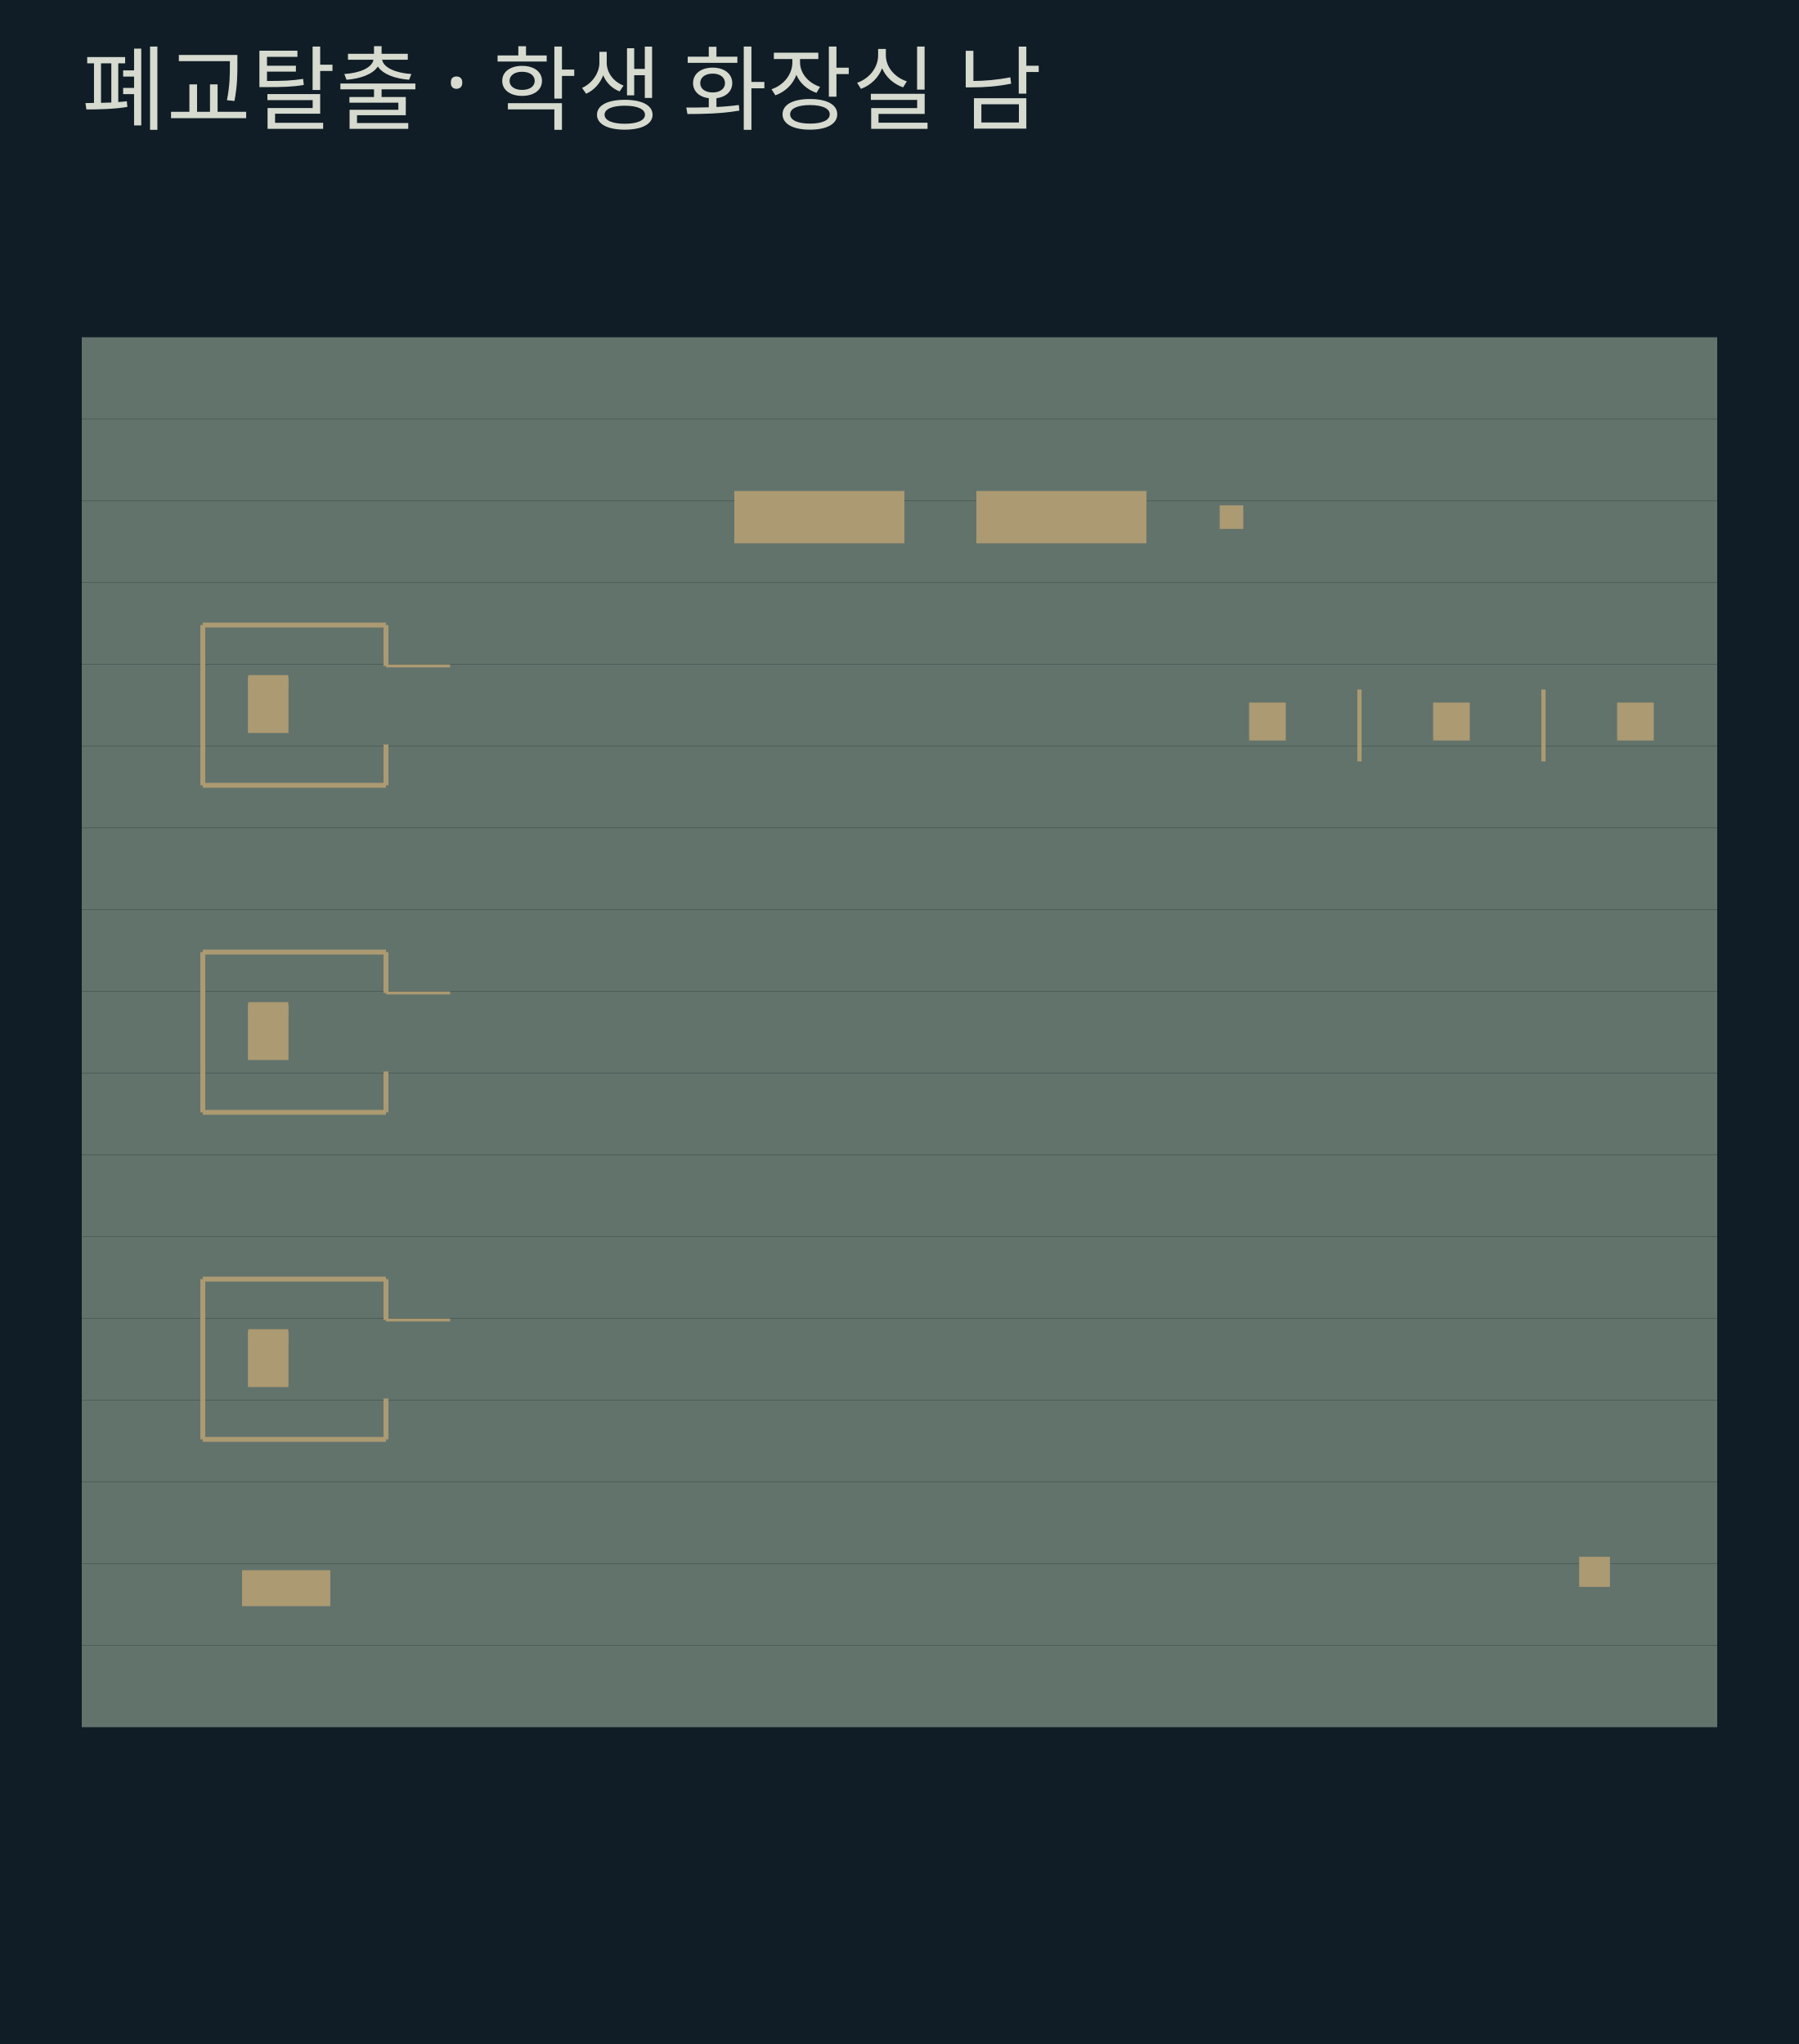
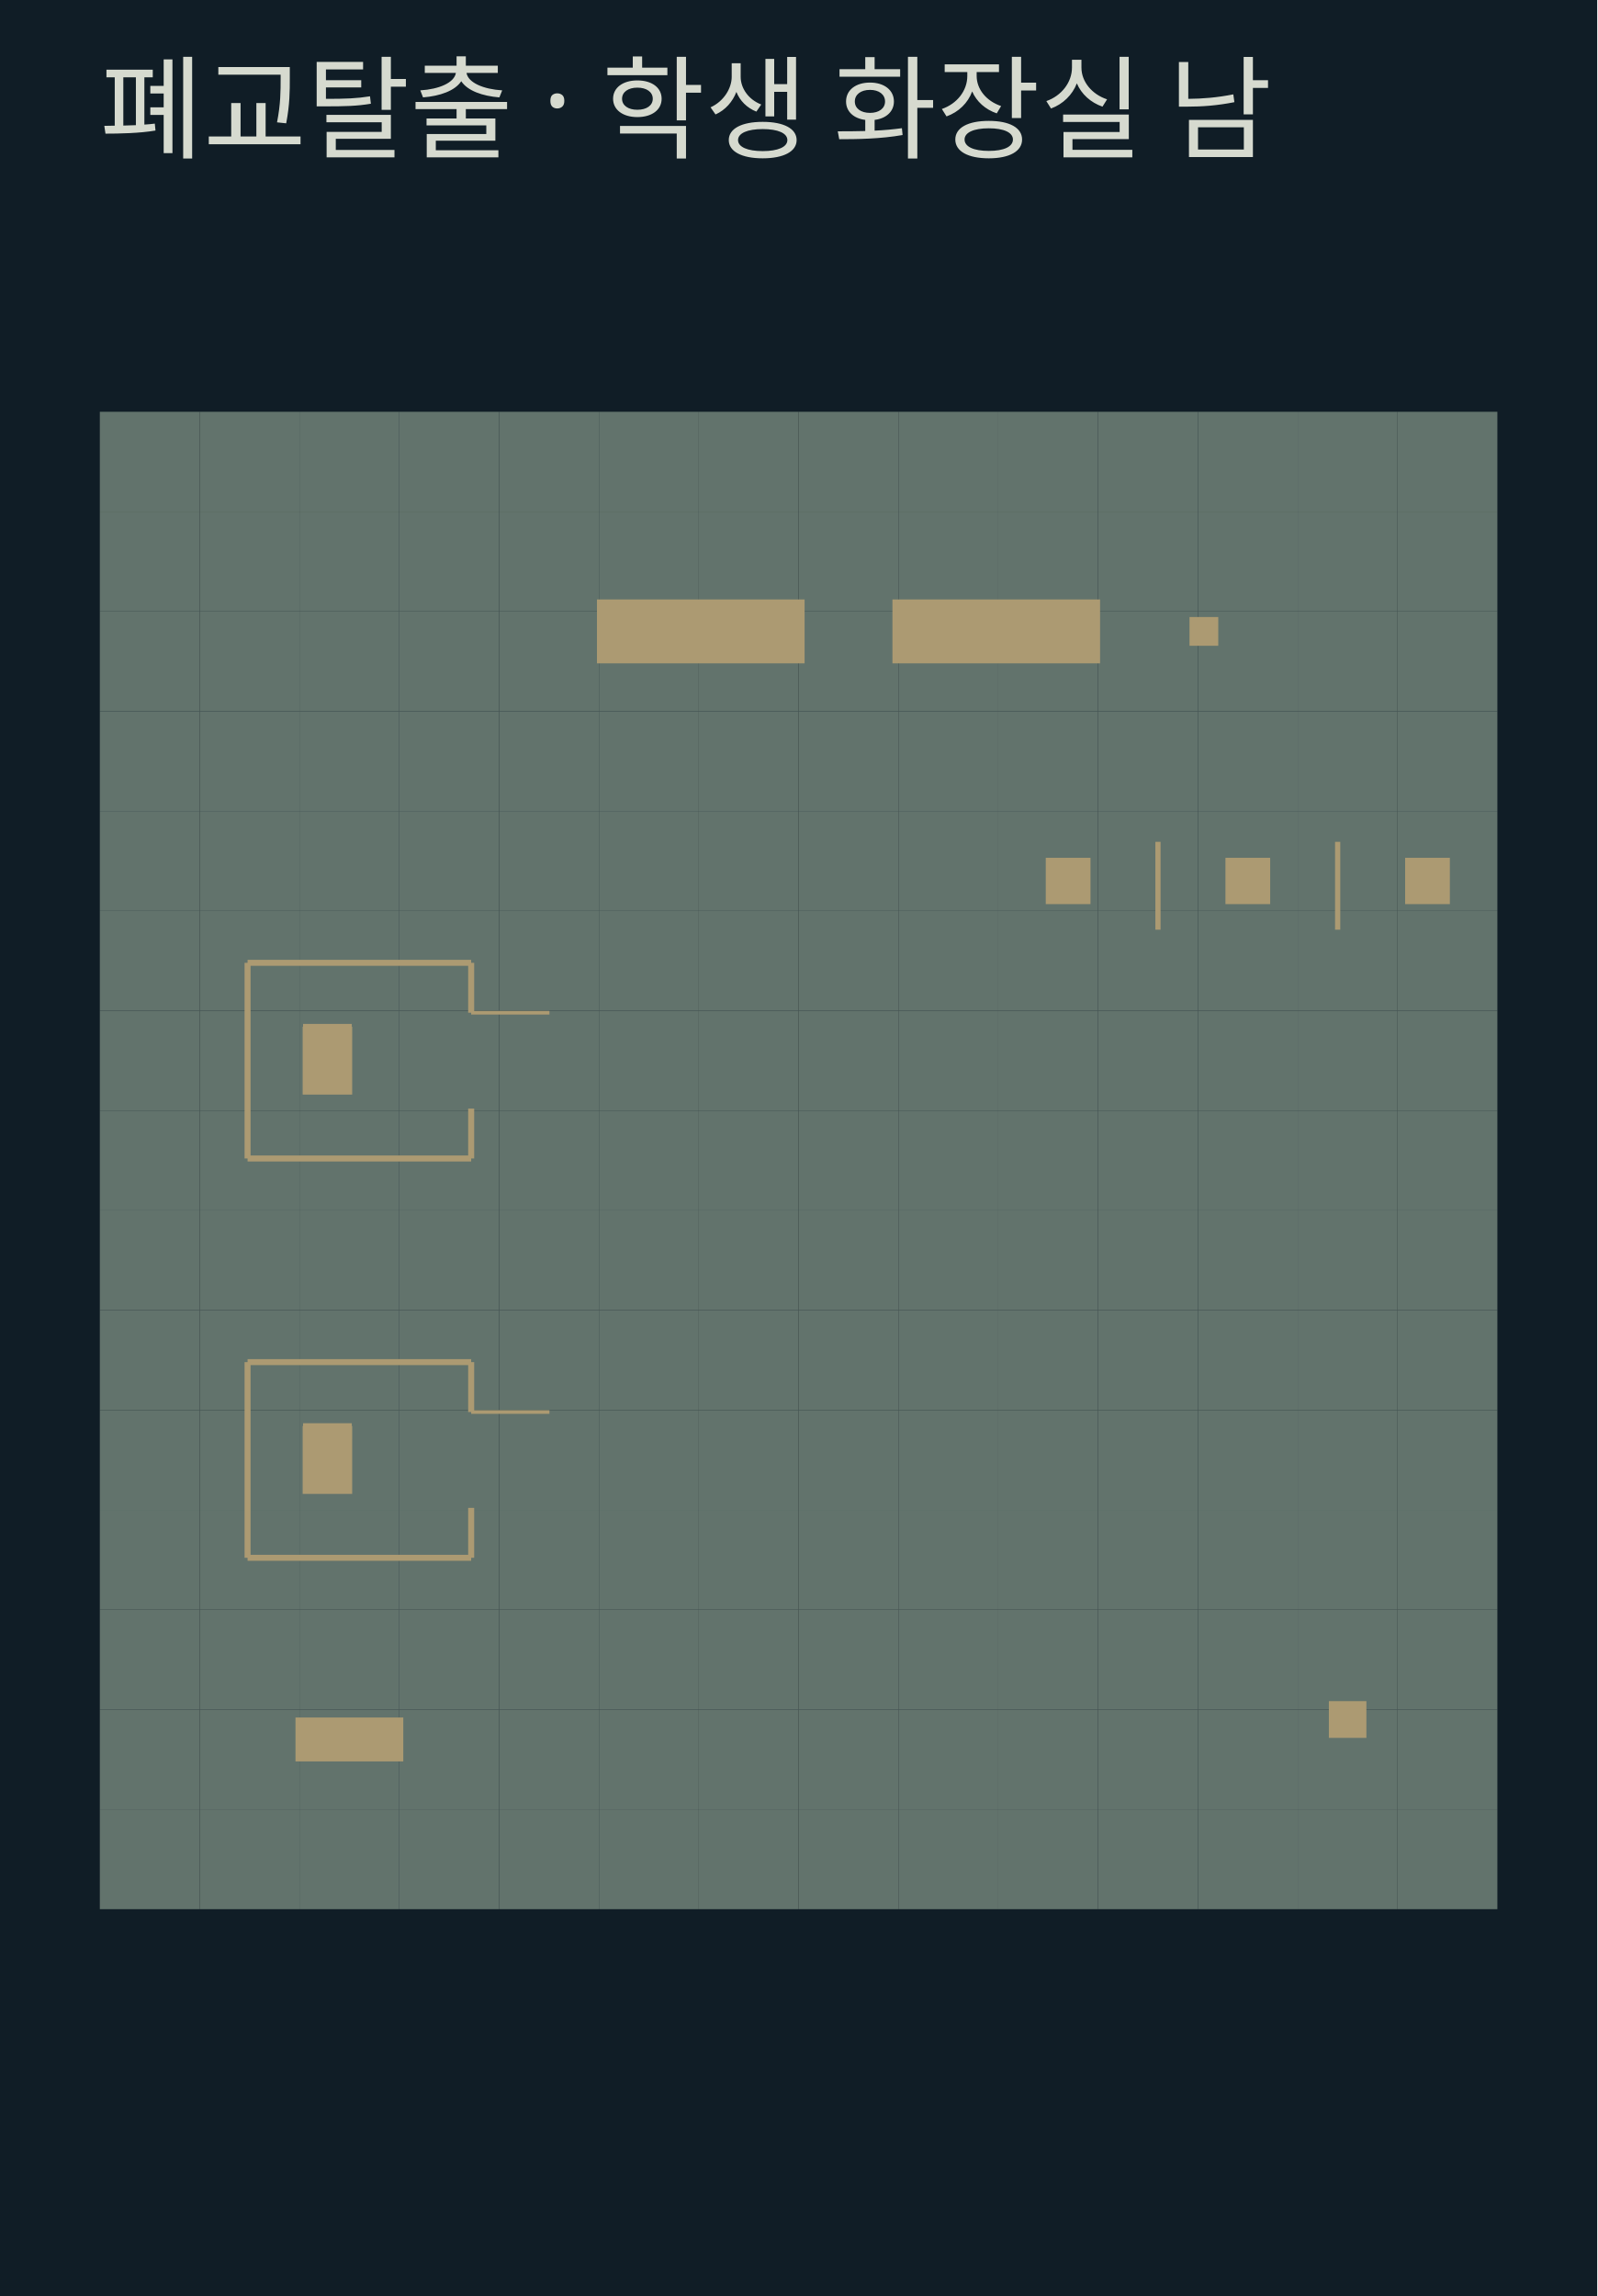
- <svg xmlns="http://www.w3.org/2000/svg" viewBox="0 0 352 400">
-   <rect width="352" height="400" fill="#101d26" />
+ <svg xmlns="http://www.w3.org/2000/svg" viewBox="0 0 256 368">
+   <rect width="256" height="368" fill="#101d26" />
  <style>text{font:10px sans-serif;fill:#d6dacf}</style>
  <text x="16" y="24" style="font-size:18px">폐교탈출 · 학생 화장실 남</text>
-   <rect x="16" y="322" width="16" height="16" fill="#62736c" />
-   <rect x="16" y="306" width="16" height="16" fill="#62736c" />
  <rect x="16" y="290" width="16" height="16" fill="#62736c" />
  <rect x="16" y="274" width="16" height="16" fill="#62736c" />
  <rect x="16" y="258" width="16" height="16" fill="#62736c" />
  <rect x="16" y="242" width="16" height="16" fill="#62736c" />
  <rect x="16" y="226" width="16" height="16" fill="#62736c" />
  <rect x="16" y="210" width="16" height="16" fill="#62736c" />
  <rect x="16" y="194" width="16" height="16" fill="#62736c" />
  <rect x="16" y="178" width="16" height="16" fill="#62736c" />
  <rect x="16" y="162" width="16" height="16" fill="#62736c" />
  <rect x="16" y="146" width="16" height="16" fill="#62736c" />
  <rect x="16" y="130" width="16" height="16" fill="#62736c" />
  <rect x="16" y="114" width="16" height="16" fill="#62736c" />
  <rect x="16" y="98" width="16" height="16" fill="#62736c" />
  <rect x="16" y="82" width="16" height="16" fill="#62736c" />
  <rect x="16" y="66" width="16" height="16" fill="#62736c" />
-   <rect x="32" y="322" width="16" height="16" fill="#62736c" />
-   <rect x="32" y="306" width="16" height="16" fill="#62736c" />
  <rect x="32" y="290" width="16" height="16" fill="#62736c" />
  <rect x="32" y="274" width="16" height="16" fill="#62736c" />
  <rect x="32" y="258" width="16" height="16" fill="#62736c" />
  <rect x="32" y="242" width="16" height="16" fill="#62736c" />
  <rect x="32" y="226" width="16" height="16" fill="#62736c" />
  <rect x="32" y="210" width="16" height="16" fill="#62736c" />
  <rect x="32" y="194" width="16" height="16" fill="#62736c" />
  <rect x="32" y="178" width="16" height="16" fill="#62736c" />
  <rect x="32" y="162" width="16" height="16" fill="#62736c" />
  <rect x="32" y="146" width="16" height="16" fill="#62736c" />
  <rect x="32" y="130" width="16" height="16" fill="#62736c" />
  <rect x="32" y="114" width="16" height="16" fill="#62736c" />
  <rect x="32" y="98" width="16" height="16" fill="#62736c" />
  <rect x="32" y="82" width="16" height="16" fill="#62736c" />
  <rect x="32" y="66" width="16" height="16" fill="#62736c" />
-   <rect x="48" y="322" width="16" height="16" fill="#62736c" />
-   <rect x="48" y="306" width="16" height="16" fill="#62736c" />
  <rect x="48" y="290" width="16" height="16" fill="#62736c" />
  <rect x="48" y="274" width="16" height="16" fill="#62736c" />
  <rect x="48" y="258" width="16" height="16" fill="#62736c" />
  <rect x="48" y="242" width="16" height="16" fill="#62736c" />
  <rect x="48" y="226" width="16" height="16" fill="#62736c" />
  <rect x="48" y="210" width="16" height="16" fill="#62736c" />
  <rect x="48" y="194" width="16" height="16" fill="#62736c" />
  <rect x="48" y="178" width="16" height="16" fill="#62736c" />
  <rect x="48" y="162" width="16" height="16" fill="#62736c" />
  <rect x="48" y="146" width="16" height="16" fill="#62736c" />
  <rect x="48" y="130" width="16" height="16" fill="#62736c" />
  <rect x="48" y="114" width="16" height="16" fill="#62736c" />
  <rect x="48" y="98" width="16" height="16" fill="#62736c" />
  <rect x="48" y="82" width="16" height="16" fill="#62736c" />
  <rect x="48" y="66" width="16" height="16" fill="#62736c" />
-   <rect x="64" y="322" width="16" height="16" fill="#62736c" />
-   <rect x="64" y="306" width="16" height="16" fill="#62736c" />
  <rect x="64" y="290" width="16" height="16" fill="#62736c" />
  <rect x="64" y="274" width="16" height="16" fill="#62736c" />
  <rect x="64" y="258" width="16" height="16" fill="#62736c" />
  <rect x="64" y="242" width="16" height="16" fill="#62736c" />
  <rect x="64" y="226" width="16" height="16" fill="#62736c" />
  <rect x="64" y="210" width="16" height="16" fill="#62736c" />
  <rect x="64" y="194" width="16" height="16" fill="#62736c" />
  <rect x="64" y="178" width="16" height="16" fill="#62736c" />
  <rect x="64" y="162" width="16" height="16" fill="#62736c" />
  <rect x="64" y="146" width="16" height="16" fill="#62736c" />
  <rect x="64" y="130" width="16" height="16" fill="#62736c" />
  <rect x="64" y="114" width="16" height="16" fill="#62736c" />
  <rect x="64" y="98" width="16" height="16" fill="#62736c" />
  <rect x="64" y="82" width="16" height="16" fill="#62736c" />
  <rect x="64" y="66" width="16" height="16" fill="#62736c" />
-   <rect x="80" y="322" width="16" height="16" fill="#62736c" />
-   <rect x="80" y="306" width="16" height="16" fill="#62736c" />
  <rect x="80" y="290" width="16" height="16" fill="#62736c" />
  <rect x="80" y="274" width="16" height="16" fill="#62736c" />
  <rect x="80" y="258" width="16" height="16" fill="#62736c" />
  <rect x="80" y="242" width="16" height="16" fill="#62736c" />
  <rect x="80" y="226" width="16" height="16" fill="#62736c" />
  <rect x="80" y="210" width="16" height="16" fill="#62736c" />
  <rect x="80" y="194" width="16" height="16" fill="#62736c" />
  <rect x="80" y="178" width="16" height="16" fill="#62736c" />
  <rect x="80" y="162" width="16" height="16" fill="#62736c" />
  <rect x="80" y="146" width="16" height="16" fill="#62736c" />
  <rect x="80" y="130" width="16" height="16" fill="#62736c" />
  <rect x="80" y="114" width="16" height="16" fill="#62736c" />
  <rect x="80" y="98" width="16" height="16" fill="#62736c" />
  <rect x="80" y="82" width="16" height="16" fill="#62736c" />
  <rect x="80" y="66" width="16" height="16" fill="#62736c" />
-   <rect x="96" y="322" width="16" height="16" fill="#62736c" />
-   <rect x="96" y="306" width="16" height="16" fill="#62736c" />
  <rect x="96" y="290" width="16" height="16" fill="#62736c" />
  <rect x="96" y="274" width="16" height="16" fill="#62736c" />
  <rect x="96" y="258" width="16" height="16" fill="#62736c" />
  <rect x="96" y="242" width="16" height="16" fill="#62736c" />
  <rect x="96" y="226" width="16" height="16" fill="#62736c" />
  <rect x="96" y="210" width="16" height="16" fill="#62736c" />
  <rect x="96" y="194" width="16" height="16" fill="#62736c" />
  <rect x="96" y="178" width="16" height="16" fill="#62736c" />
  <rect x="96" y="162" width="16" height="16" fill="#62736c" />
  <rect x="96" y="146" width="16" height="16" fill="#62736c" />
  <rect x="96" y="130" width="16" height="16" fill="#62736c" />
  <rect x="96" y="114" width="16" height="16" fill="#62736c" />
  <rect x="96" y="98" width="16" height="16" fill="#62736c" />
  <rect x="96" y="82" width="16" height="16" fill="#62736c" />
  <rect x="96" y="66" width="16" height="16" fill="#62736c" />
-   <rect x="112" y="322" width="16" height="16" fill="#62736c" />
-   <rect x="112" y="306" width="16" height="16" fill="#62736c" />
  <rect x="112" y="290" width="16" height="16" fill="#62736c" />
  <rect x="112" y="274" width="16" height="16" fill="#62736c" />
  <rect x="112" y="258" width="16" height="16" fill="#62736c" />
  <rect x="112" y="242" width="16" height="16" fill="#62736c" />
  <rect x="112" y="226" width="16" height="16" fill="#62736c" />
  <rect x="112" y="210" width="16" height="16" fill="#62736c" />
  <rect x="112" y="194" width="16" height="16" fill="#62736c" />
  <rect x="112" y="178" width="16" height="16" fill="#62736c" />
  <rect x="112" y="162" width="16" height="16" fill="#62736c" />
  <rect x="112" y="146" width="16" height="16" fill="#62736c" />
  <rect x="112" y="130" width="16" height="16" fill="#62736c" />
  <rect x="112" y="114" width="16" height="16" fill="#62736c" />
  <rect x="112" y="98" width="16" height="16" fill="#62736c" />
  <rect x="112" y="82" width="16" height="16" fill="#62736c" />
  <rect x="112" y="66" width="16" height="16" fill="#62736c" />
-   <rect x="128" y="322" width="16" height="16" fill="#62736c" />
-   <rect x="128" y="306" width="16" height="16" fill="#62736c" />
  <rect x="128" y="290" width="16" height="16" fill="#62736c" />
  <rect x="128" y="274" width="16" height="16" fill="#62736c" />
  <rect x="128" y="258" width="16" height="16" fill="#62736c" />
  <rect x="128" y="242" width="16" height="16" fill="#62736c" />
  <rect x="128" y="226" width="16" height="16" fill="#62736c" />
  <rect x="128" y="210" width="16" height="16" fill="#62736c" />
  <rect x="128" y="194" width="16" height="16" fill="#62736c" />
  <rect x="128" y="178" width="16" height="16" fill="#62736c" />
  <rect x="128" y="162" width="16" height="16" fill="#62736c" />
  <rect x="128" y="146" width="16" height="16" fill="#62736c" />
  <rect x="128" y="130" width="16" height="16" fill="#62736c" />
  <rect x="128" y="114" width="16" height="16" fill="#62736c" />
  <rect x="128" y="98" width="16" height="16" fill="#62736c" />
  <rect x="128" y="82" width="16" height="16" fill="#62736c" />
  <rect x="128" y="66" width="16" height="16" fill="#62736c" />
-   <rect x="144" y="322" width="16" height="16" fill="#62736c" />
-   <rect x="144" y="306" width="16" height="16" fill="#62736c" />
  <rect x="144" y="290" width="16" height="16" fill="#62736c" />
  <rect x="144" y="274" width="16" height="16" fill="#62736c" />
  <rect x="144" y="258" width="16" height="16" fill="#62736c" />
  <rect x="144" y="242" width="16" height="16" fill="#62736c" />
  <rect x="144" y="226" width="16" height="16" fill="#62736c" />
  <rect x="144" y="210" width="16" height="16" fill="#62736c" />
  <rect x="144" y="194" width="16" height="16" fill="#62736c" />
  <rect x="144" y="178" width="16" height="16" fill="#62736c" />
  <rect x="144" y="162" width="16" height="16" fill="#62736c" />
  <rect x="144" y="146" width="16" height="16" fill="#62736c" />
  <rect x="144" y="130" width="16" height="16" fill="#62736c" />
  <rect x="144" y="114" width="16" height="16" fill="#62736c" />
  <rect x="144" y="98" width="16" height="16" fill="#62736c" />
  <rect x="144" y="82" width="16" height="16" fill="#62736c" />
  <rect x="144" y="66" width="16" height="16" fill="#62736c" />
-   <rect x="160" y="322" width="16" height="16" fill="#62736c" />
-   <rect x="160" y="306" width="16" height="16" fill="#62736c" />
  <rect x="160" y="290" width="16" height="16" fill="#62736c" />
  <rect x="160" y="274" width="16" height="16" fill="#62736c" />
  <rect x="160" y="258" width="16" height="16" fill="#62736c" />
  <rect x="160" y="242" width="16" height="16" fill="#62736c" />
  <rect x="160" y="226" width="16" height="16" fill="#62736c" />
  <rect x="160" y="210" width="16" height="16" fill="#62736c" />
  <rect x="160" y="194" width="16" height="16" fill="#62736c" />
  <rect x="160" y="178" width="16" height="16" fill="#62736c" />
  <rect x="160" y="162" width="16" height="16" fill="#62736c" />
  <rect x="160" y="146" width="16" height="16" fill="#62736c" />
  <rect x="160" y="130" width="16" height="16" fill="#62736c" />
  <rect x="160" y="114" width="16" height="16" fill="#62736c" />
  <rect x="160" y="98" width="16" height="16" fill="#62736c" />
  <rect x="160" y="82" width="16" height="16" fill="#62736c" />
  <rect x="160" y="66" width="16" height="16" fill="#62736c" />
-   <rect x="176" y="322" width="16" height="16" fill="#62736c" />
-   <rect x="176" y="306" width="16" height="16" fill="#62736c" />
  <rect x="176" y="290" width="16" height="16" fill="#62736c" />
  <rect x="176" y="274" width="16" height="16" fill="#62736c" />
  <rect x="176" y="258" width="16" height="16" fill="#62736c" />
  <rect x="176" y="242" width="16" height="16" fill="#62736c" />
  <rect x="176" y="226" width="16" height="16" fill="#62736c" />
  <rect x="176" y="210" width="16" height="16" fill="#62736c" />
  <rect x="176" y="194" width="16" height="16" fill="#62736c" />
  <rect x="176" y="178" width="16" height="16" fill="#62736c" />
  <rect x="176" y="162" width="16" height="16" fill="#62736c" />
  <rect x="176" y="146" width="16" height="16" fill="#62736c" />
  <rect x="176" y="130" width="16" height="16" fill="#62736c" />
  <rect x="176" y="114" width="16" height="16" fill="#62736c" />
  <rect x="176" y="98" width="16" height="16" fill="#62736c" />
  <rect x="176" y="82" width="16" height="16" fill="#62736c" />
  <rect x="176" y="66" width="16" height="16" fill="#62736c" />
-   <rect x="192" y="322" width="16" height="16" fill="#62736c" />
-   <rect x="192" y="306" width="16" height="16" fill="#62736c" />
  <rect x="192" y="290" width="16" height="16" fill="#62736c" />
  <rect x="192" y="274" width="16" height="16" fill="#62736c" />
  <rect x="192" y="258" width="16" height="16" fill="#62736c" />
  <rect x="192" y="242" width="16" height="16" fill="#62736c" />
  <rect x="192" y="226" width="16" height="16" fill="#62736c" />
  <rect x="192" y="210" width="16" height="16" fill="#62736c" />
  <rect x="192" y="194" width="16" height="16" fill="#62736c" />
  <rect x="192" y="178" width="16" height="16" fill="#62736c" />
  <rect x="192" y="162" width="16" height="16" fill="#62736c" />
  <rect x="192" y="146" width="16" height="16" fill="#62736c" />
  <rect x="192" y="130" width="16" height="16" fill="#62736c" />
  <rect x="192" y="114" width="16" height="16" fill="#62736c" />
  <rect x="192" y="98" width="16" height="16" fill="#62736c" />
  <rect x="192" y="82" width="16" height="16" fill="#62736c" />
  <rect x="192" y="66" width="16" height="16" fill="#62736c" />
-   <rect x="208" y="322" width="16" height="16" fill="#62736c" />
-   <rect x="208" y="306" width="16" height="16" fill="#62736c" />
  <rect x="208" y="290" width="16" height="16" fill="#62736c" />
  <rect x="208" y="274" width="16" height="16" fill="#62736c" />
  <rect x="208" y="258" width="16" height="16" fill="#62736c" />
  <rect x="208" y="242" width="16" height="16" fill="#62736c" />
  <rect x="208" y="226" width="16" height="16" fill="#62736c" />
  <rect x="208" y="210" width="16" height="16" fill="#62736c" />
  <rect x="208" y="194" width="16" height="16" fill="#62736c" />
  <rect x="208" y="178" width="16" height="16" fill="#62736c" />
  <rect x="208" y="162" width="16" height="16" fill="#62736c" />
  <rect x="208" y="146" width="16" height="16" fill="#62736c" />
  <rect x="208" y="130" width="16" height="16" fill="#62736c" />
  <rect x="208" y="114" width="16" height="16" fill="#62736c" />
  <rect x="208" y="98" width="16" height="16" fill="#62736c" />
  <rect x="208" y="82" width="16" height="16" fill="#62736c" />
  <rect x="208" y="66" width="16" height="16" fill="#62736c" />
-   <rect x="224" y="322" width="16" height="16" fill="#62736c" />
-   <rect x="224" y="306" width="16" height="16" fill="#62736c" />
  <rect x="224" y="290" width="16" height="16" fill="#62736c" />
  <rect x="224" y="274" width="16" height="16" fill="#62736c" />
  <rect x="224" y="258" width="16" height="16" fill="#62736c" />
  <rect x="224" y="242" width="16" height="16" fill="#62736c" />
  <rect x="224" y="226" width="16" height="16" fill="#62736c" />
  <rect x="224" y="210" width="16" height="16" fill="#62736c" />
  <rect x="224" y="194" width="16" height="16" fill="#62736c" />
  <rect x="224" y="178" width="16" height="16" fill="#62736c" />
  <rect x="224" y="162" width="16" height="16" fill="#62736c" />
  <rect x="224" y="146" width="16" height="16" fill="#62736c" />
  <rect x="224" y="130" width="16" height="16" fill="#62736c" />
  <rect x="224" y="114" width="16" height="16" fill="#62736c" />
  <rect x="224" y="98" width="16" height="16" fill="#62736c" />
  <rect x="224" y="82" width="16" height="16" fill="#62736c" />
  <rect x="224" y="66" width="16" height="16" fill="#62736c" />
-   <rect x="240" y="322" width="16" height="16" fill="#62736c" />
-   <rect x="240" y="306" width="16" height="16" fill="#62736c" />
-   <rect x="240" y="290" width="16" height="16" fill="#62736c" />
-   <rect x="240" y="274" width="16" height="16" fill="#62736c" />
-   <rect x="240" y="258" width="16" height="16" fill="#62736c" />
-   <rect x="240" y="242" width="16" height="16" fill="#62736c" />
-   <rect x="240" y="226" width="16" height="16" fill="#62736c" />
-   <rect x="240" y="210" width="16" height="16" fill="#62736c" />
-   <rect x="240" y="194" width="16" height="16" fill="#62736c" />
-   <rect x="240" y="178" width="16" height="16" fill="#62736c" />
-   <rect x="240" y="162" width="16" height="16" fill="#62736c" />
-   <rect x="240" y="146" width="16" height="16" fill="#62736c" />
-   <rect x="240" y="130" width="16" height="16" fill="#62736c" />
-   <rect x="240" y="114" width="16" height="16" fill="#62736c" />
-   <rect x="240" y="98" width="16" height="16" fill="#62736c" />
-   <rect x="240" y="82" width="16" height="16" fill="#62736c" />
-   <rect x="240" y="66" width="16" height="16" fill="#62736c" />
-   <rect x="256" y="322" width="16" height="16" fill="#62736c" />
-   <rect x="256" y="306" width="16" height="16" fill="#62736c" />
-   <rect x="256" y="290" width="16" height="16" fill="#62736c" />
-   <rect x="256" y="274" width="16" height="16" fill="#62736c" />
-   <rect x="256" y="258" width="16" height="16" fill="#62736c" />
-   <rect x="256" y="242" width="16" height="16" fill="#62736c" />
-   <rect x="256" y="226" width="16" height="16" fill="#62736c" />
-   <rect x="256" y="210" width="16" height="16" fill="#62736c" />
-   <rect x="256" y="194" width="16" height="16" fill="#62736c" />
-   <rect x="256" y="178" width="16" height="16" fill="#62736c" />
-   <rect x="256" y="162" width="16" height="16" fill="#62736c" />
-   <rect x="256" y="146" width="16" height="16" fill="#62736c" />
-   <rect x="256" y="130" width="16" height="16" fill="#62736c" />
-   <rect x="256" y="114" width="16" height="16" fill="#62736c" />
-   <rect x="256" y="98" width="16" height="16" fill="#62736c" />
-   <rect x="256" y="82" width="16" height="16" fill="#62736c" />
-   <rect x="256" y="66" width="16" height="16" fill="#62736c" />
-   <rect x="272" y="322" width="16" height="16" fill="#62736c" />
-   <rect x="272" y="306" width="16" height="16" fill="#62736c" />
-   <rect x="272" y="290" width="16" height="16" fill="#62736c" />
-   <rect x="272" y="274" width="16" height="16" fill="#62736c" />
-   <rect x="272" y="258" width="16" height="16" fill="#62736c" />
-   <rect x="272" y="242" width="16" height="16" fill="#62736c" />
-   <rect x="272" y="226" width="16" height="16" fill="#62736c" />
-   <rect x="272" y="210" width="16" height="16" fill="#62736c" />
-   <rect x="272" y="194" width="16" height="16" fill="#62736c" />
-   <rect x="272" y="178" width="16" height="16" fill="#62736c" />
-   <rect x="272" y="162" width="16" height="16" fill="#62736c" />
-   <rect x="272" y="146" width="16" height="16" fill="#62736c" />
-   <rect x="272" y="130" width="16" height="16" fill="#62736c" />
-   <rect x="272" y="114" width="16" height="16" fill="#62736c" />
-   <rect x="272" y="98" width="16" height="16" fill="#62736c" />
-   <rect x="272" y="82" width="16" height="16" fill="#62736c" />
-   <rect x="272" y="66" width="16" height="16" fill="#62736c" />
-   <rect x="288" y="322" width="16" height="16" fill="#62736c" />
-   <rect x="288" y="306" width="16" height="16" fill="#62736c" />
-   <rect x="288" y="290" width="16" height="16" fill="#62736c" />
-   <rect x="288" y="274" width="16" height="16" fill="#62736c" />
-   <rect x="288" y="258" width="16" height="16" fill="#62736c" />
-   <rect x="288" y="242" width="16" height="16" fill="#62736c" />
-   <rect x="288" y="226" width="16" height="16" fill="#62736c" />
-   <rect x="288" y="210" width="16" height="16" fill="#62736c" />
-   <rect x="288" y="194" width="16" height="16" fill="#62736c" />
-   <rect x="288" y="178" width="16" height="16" fill="#62736c" />
-   <rect x="288" y="162" width="16" height="16" fill="#62736c" />
-   <rect x="288" y="146" width="16" height="16" fill="#62736c" />
-   <rect x="288" y="130" width="16" height="16" fill="#62736c" />
-   <rect x="288" y="114" width="16" height="16" fill="#62736c" />
-   <rect x="288" y="98" width="16" height="16" fill="#62736c" />
-   <rect x="288" y="82" width="16" height="16" fill="#62736c" />
-   <rect x="288" y="66" width="16" height="16" fill="#62736c" />
-   <rect x="304" y="322" width="16" height="16" fill="#62736c" />
-   <rect x="304" y="306" width="16" height="16" fill="#62736c" />
-   <rect x="304" y="290" width="16" height="16" fill="#62736c" />
-   <rect x="304" y="274" width="16" height="16" fill="#62736c" />
-   <rect x="304" y="258" width="16" height="16" fill="#62736c" />
-   <rect x="304" y="242" width="16" height="16" fill="#62736c" />
-   <rect x="304" y="226" width="16" height="16" fill="#62736c" />
-   <rect x="304" y="210" width="16" height="16" fill="#62736c" />
-   <rect x="304" y="194" width="16" height="16" fill="#62736c" />
-   <rect x="304" y="178" width="16" height="16" fill="#62736c" />
-   <rect x="304" y="162" width="16" height="16" fill="#62736c" />
-   <rect x="304" y="146" width="16" height="16" fill="#62736c" />
-   <rect x="304" y="130" width="16" height="16" fill="#62736c" />
-   <rect x="304" y="114" width="16" height="16" fill="#62736c" />
-   <rect x="304" y="98" width="16" height="16" fill="#62736c" />
-   <rect x="304" y="82" width="16" height="16" fill="#62736c" />
-   <rect x="304" y="66" width="16" height="16" fill="#62736c" />
-   <rect x="320" y="322" width="16" height="16" fill="#62736c" />
-   <rect x="320" y="306" width="16" height="16" fill="#62736c" />
-   <rect x="320" y="290" width="16" height="16" fill="#62736c" />
-   <rect x="320" y="274" width="16" height="16" fill="#62736c" />
-   <rect x="320" y="258" width="16" height="16" fill="#62736c" />
-   <rect x="320" y="242" width="16" height="16" fill="#62736c" />
-   <rect x="320" y="226" width="16" height="16" fill="#62736c" />
-   <rect x="320" y="210" width="16" height="16" fill="#62736c" />
-   <rect x="320" y="194" width="16" height="16" fill="#62736c" />
-   <rect x="320" y="178" width="16" height="16" fill="#62736c" />
-   <rect x="320" y="162" width="16" height="16" fill="#62736c" />
-   <rect x="320" y="146" width="16" height="16" fill="#62736c" />
-   <rect x="320" y="130" width="16" height="16" fill="#62736c" />
-   <rect x="320" y="114" width="16" height="16" fill="#62736c" />
-   <rect x="320" y="98" width="16" height="16" fill="#62736c" />
-   <rect x="320" y="82" width="16" height="16" fill="#62736c" />
-   <rect x="320" y="66" width="16" height="16" fill="#62736c" />
-   <rect x="39.68" y="281.2" width="35.84" height="0.96" fill="#ac9a72" />
-   <rect x="39.68" y="249.84" width="35.84" height="0.96" fill="#ac9a72" />
-   <rect x="39.2" y="250.32" width="0.96" height="31.36" fill="#ac9a72" />
-   <rect x="75.04" y="273.68" width="0.96" height="8.0" fill="#ac9a72" />
-   <rect x="75.04" y="250.32" width="0.96" height="8.0" fill="#ac9a72" />
-   <rect x="75.52" y="258.032" width="12.544" height="0.576" fill="#ac9a72" />
-   <rect x="48.512" y="260.56" width="7.936" height="10.88" fill="#ac9a72" />
-   <rect x="48.576" y="260.112" width="7.808" height="2.56" fill="#ac9a72" />
-   <rect x="39.68" y="217.2" width="35.84" height="0.96" fill="#ac9a72" />
-   <rect x="39.68" y="185.84" width="35.84" height="0.96" fill="#ac9a72" />
-   <rect x="39.2" y="186.32" width="0.96" height="31.36" fill="#ac9a72" />
-   <rect x="75.04" y="209.68" width="0.96" height="8.0" fill="#ac9a72" />
-   <rect x="75.04" y="186.32" width="0.96" height="8.0" fill="#ac9a72" />
-   <rect x="75.52" y="194.032" width="12.544" height="0.576" fill="#ac9a72" />
-   <rect x="48.512" y="196.56" width="7.936" height="10.88" fill="#ac9a72" />
-   <rect x="48.576" y="196.112" width="7.808" height="2.56" fill="#ac9a72" />
-   <rect x="39.68" y="153.2" width="35.84" height="0.96" fill="#ac9a72" />
-   <rect x="39.68" y="121.84" width="35.84" height="0.96" fill="#ac9a72" />
-   <rect x="39.2" y="122.32" width="0.96" height="31.36" fill="#ac9a72" />
-   <rect x="75.04" y="145.68" width="0.96" height="8.0" fill="#ac9a72" />
-   <rect x="75.04" y="122.32" width="0.96" height="8.0" fill="#ac9a72" />
-   <rect x="75.52" y="130.032" width="12.544" height="0.576" fill="#ac9a72" />
-   <rect x="48.512" y="132.56" width="7.936" height="10.88" fill="#ac9a72" />
-   <rect x="48.576" y="132.112" width="7.808" height="2.56" fill="#ac9a72" />
-   <rect x="143.68" y="96.08" width="33.28" height="10.24" fill="#ac9a72" />
-   <rect x="191.04" y="96.08" width="33.28" height="10.24" fill="#ac9a72" />
-   <rect x="238.656" y="98.896" width="4.608" height="4.608" fill="#ac9a72" />
-   <rect x="244.416" y="137.488" width="7.168" height="7.424" fill="#ac9a72" />
-   <rect x="265.584" y="134.928" width="0.832" height="14.08" fill="#ac9a72" />
-   <rect x="280.416" y="137.488" width="7.168" height="7.424" fill="#ac9a72" />
-   <rect x="301.584" y="134.928" width="0.832" height="14.08" fill="#ac9a72" />
-   <rect x="316.416" y="137.488" width="7.168" height="7.424" fill="#ac9a72" />
-   <rect x="47.36" y="307.28" width="17.28" height="7.04" fill="#ac9a72" />
-   <rect x="308.992" y="304.656" width="6.016" height="5.888" fill="#ac9a72" />
+   <rect x="39.68" y="249.2" width="35.84" height="0.96" fill="#ac9a72" />
+   <rect x="39.68" y="217.84" width="35.84" height="0.96" fill="#ac9a72" />
+   <rect x="39.2" y="218.32" width="0.96" height="31.36" fill="#ac9a72" />
+   <rect x="75.04" y="241.68" width="0.96" height="8.0" fill="#ac9a72" />
+   <rect x="75.04" y="218.32" width="0.96" height="8.0" fill="#ac9a72" />
+   <rect x="75.52" y="226.032" width="12.544" height="0.576" fill="#ac9a72" />
+   <rect x="48.512" y="228.56" width="7.936" height="10.88" fill="#ac9a72" />
+   <rect x="48.576" y="228.112" width="7.808" height="2.56" fill="#ac9a72" />
+   <rect x="39.68" y="185.2" width="35.84" height="0.96" fill="#ac9a72" />
+   <rect x="39.68" y="153.84" width="35.84" height="0.96" fill="#ac9a72" />
+   <rect x="39.2" y="154.32" width="0.96" height="31.36" fill="#ac9a72" />
+   <rect x="75.04" y="177.68" width="0.96" height="8.0" fill="#ac9a72" />
+   <rect x="75.04" y="154.32" width="0.96" height="8.0" fill="#ac9a72" />
+   <rect x="75.52" y="162.032" width="12.544" height="0.576" fill="#ac9a72" />
+   <rect x="48.512" y="164.56" width="7.936" height="10.88" fill="#ac9a72" />
+   <rect x="48.576" y="164.112" width="7.808" height="2.56" fill="#ac9a72" />
+   <rect x="95.68" y="96.08" width="33.28" height="10.24" fill="#ac9a72" />
+   <rect x="143.04" y="96.08" width="33.28" height="10.24" fill="#ac9a72" />
+   <rect x="190.656" y="98.896" width="4.608" height="4.608" fill="#ac9a72" />
+   <rect x="167.616" y="137.488" width="7.168" height="7.424" fill="#ac9a72" />
+   <rect x="185.184" y="134.928" width="0.832" height="14.08" fill="#ac9a72" />
+   <rect x="196.416" y="137.488" width="7.168" height="7.424" fill="#ac9a72" />
+   <rect x="213.984" y="134.928" width="0.832" height="14.08" fill="#ac9a72" />
+   <rect x="225.216" y="137.488" width="7.168" height="7.424" fill="#ac9a72" />
+   <rect x="47.36" y="275.28" width="17.28" height="7.04" fill="#ac9a72" />
+   <rect x="212.992" y="272.656" width="6.016" height="5.888" fill="#ac9a72" />
</svg>
